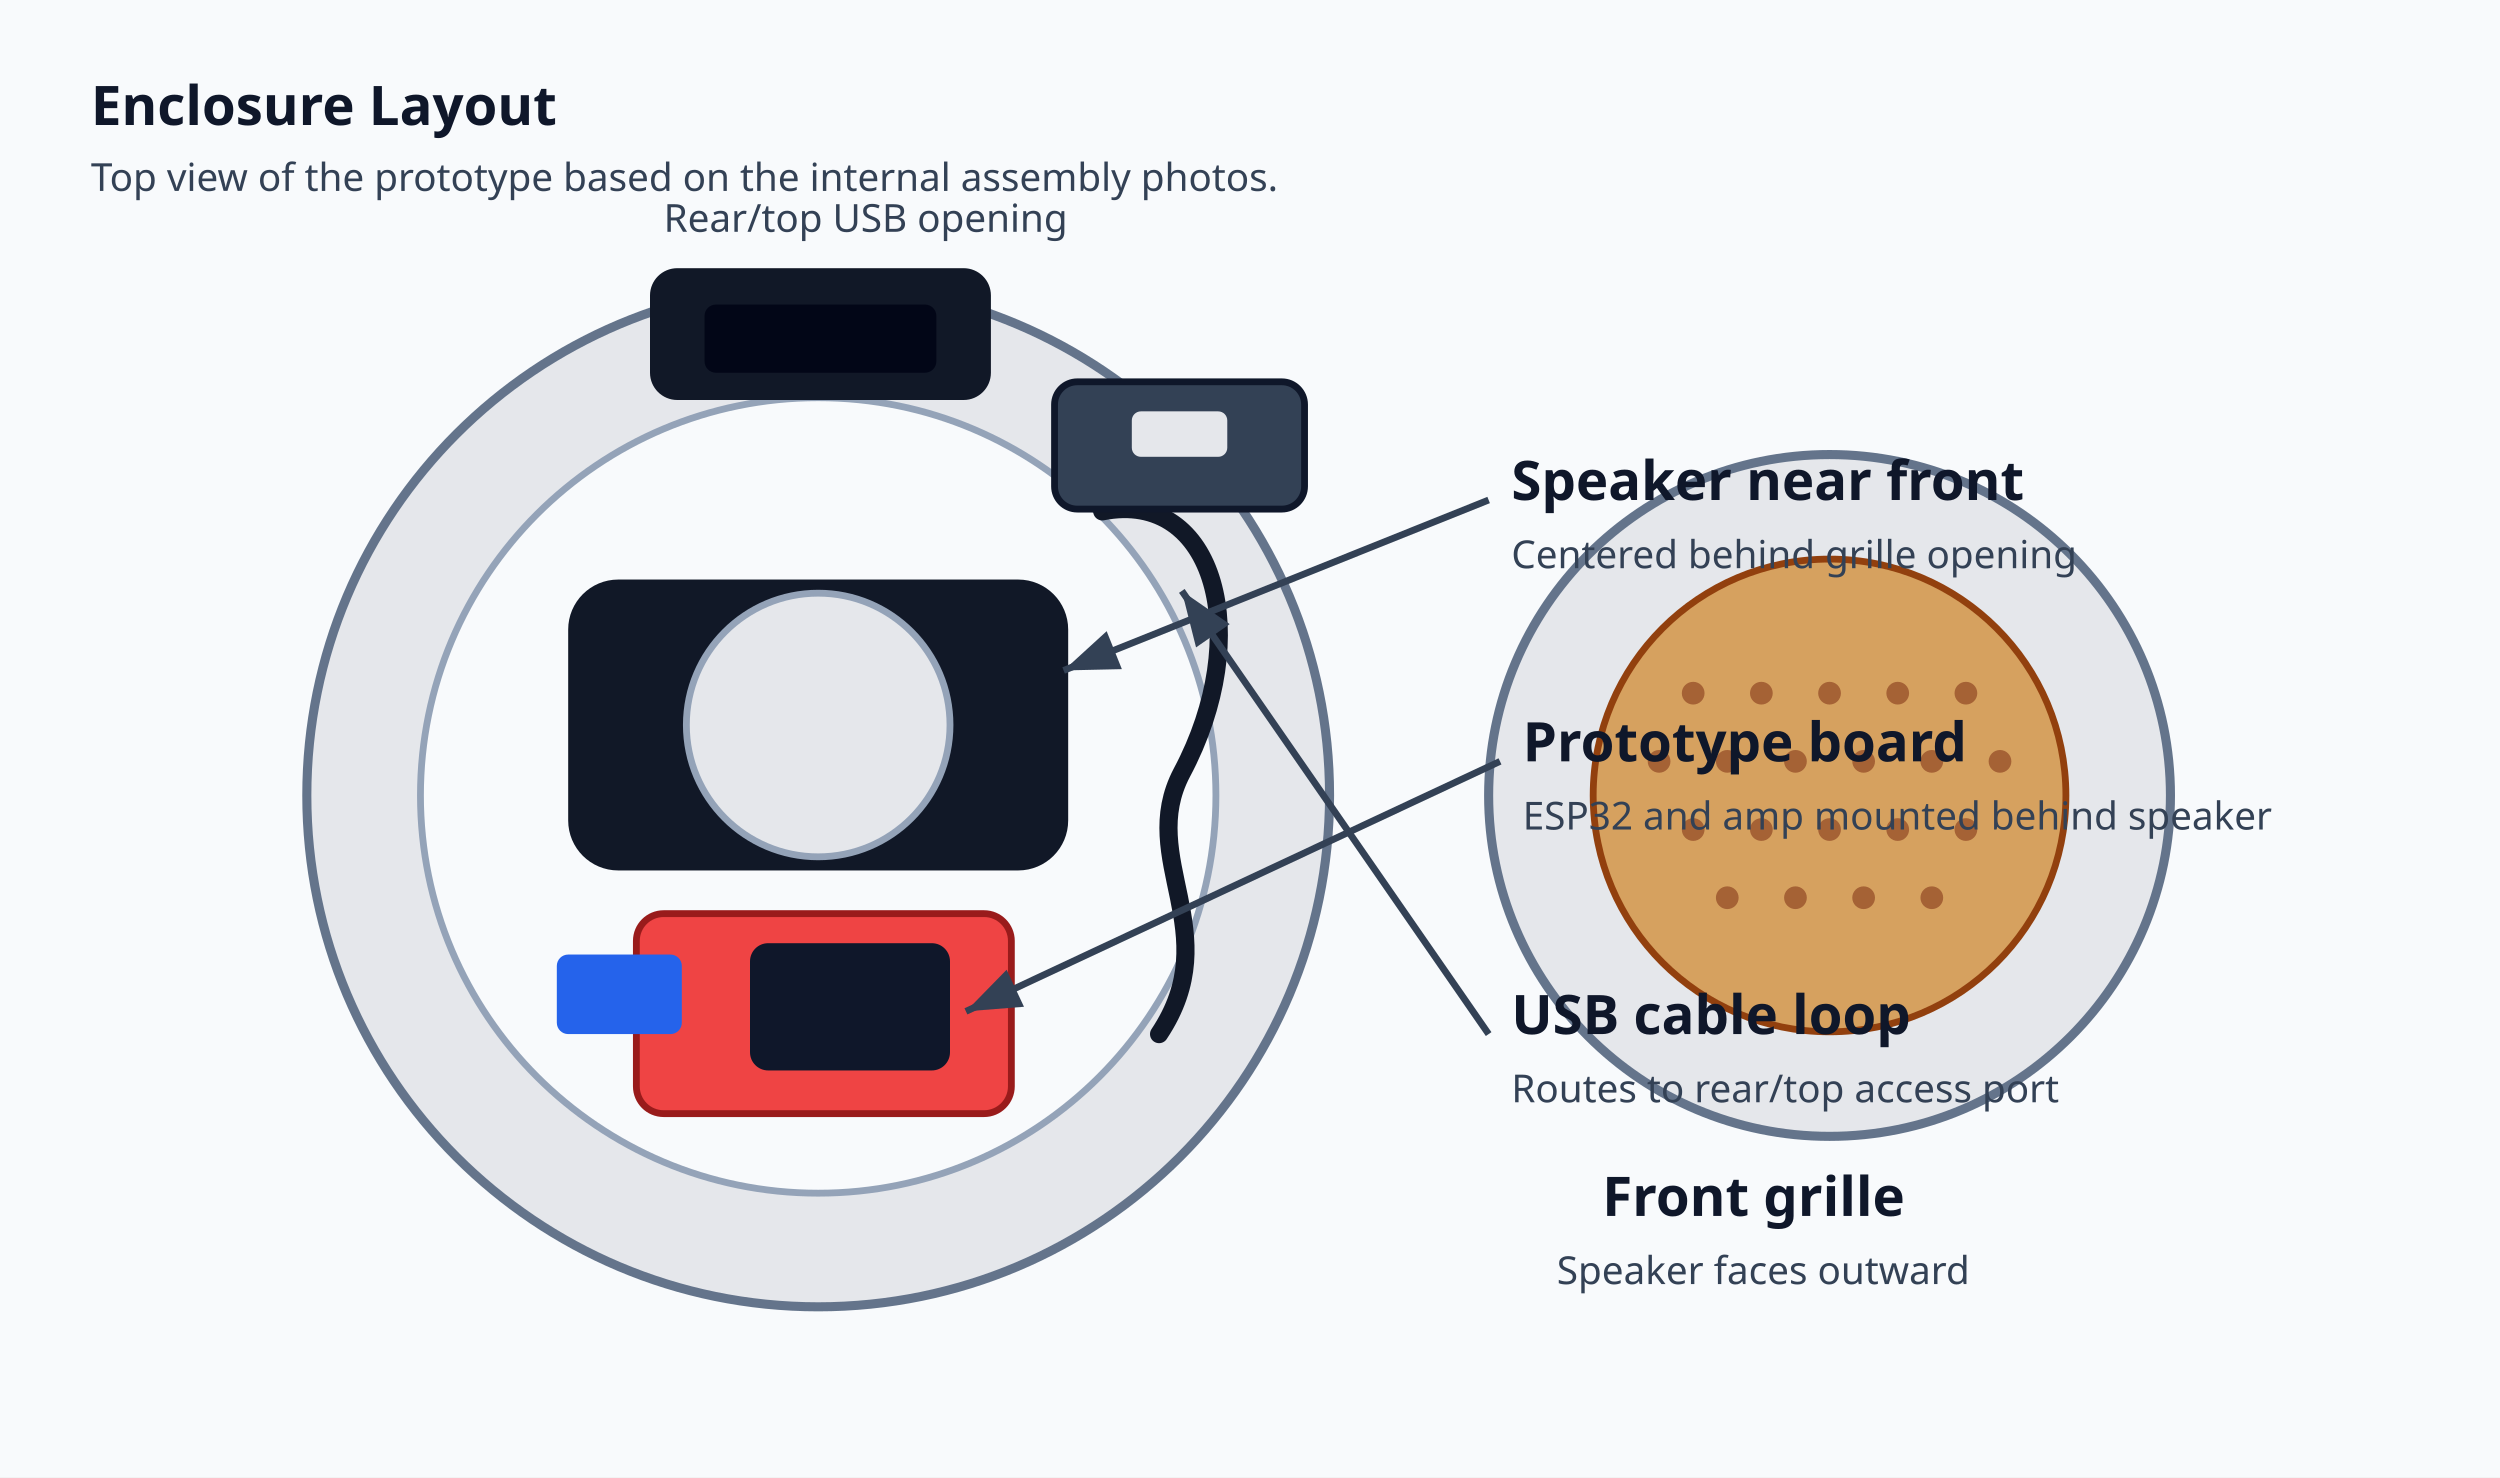
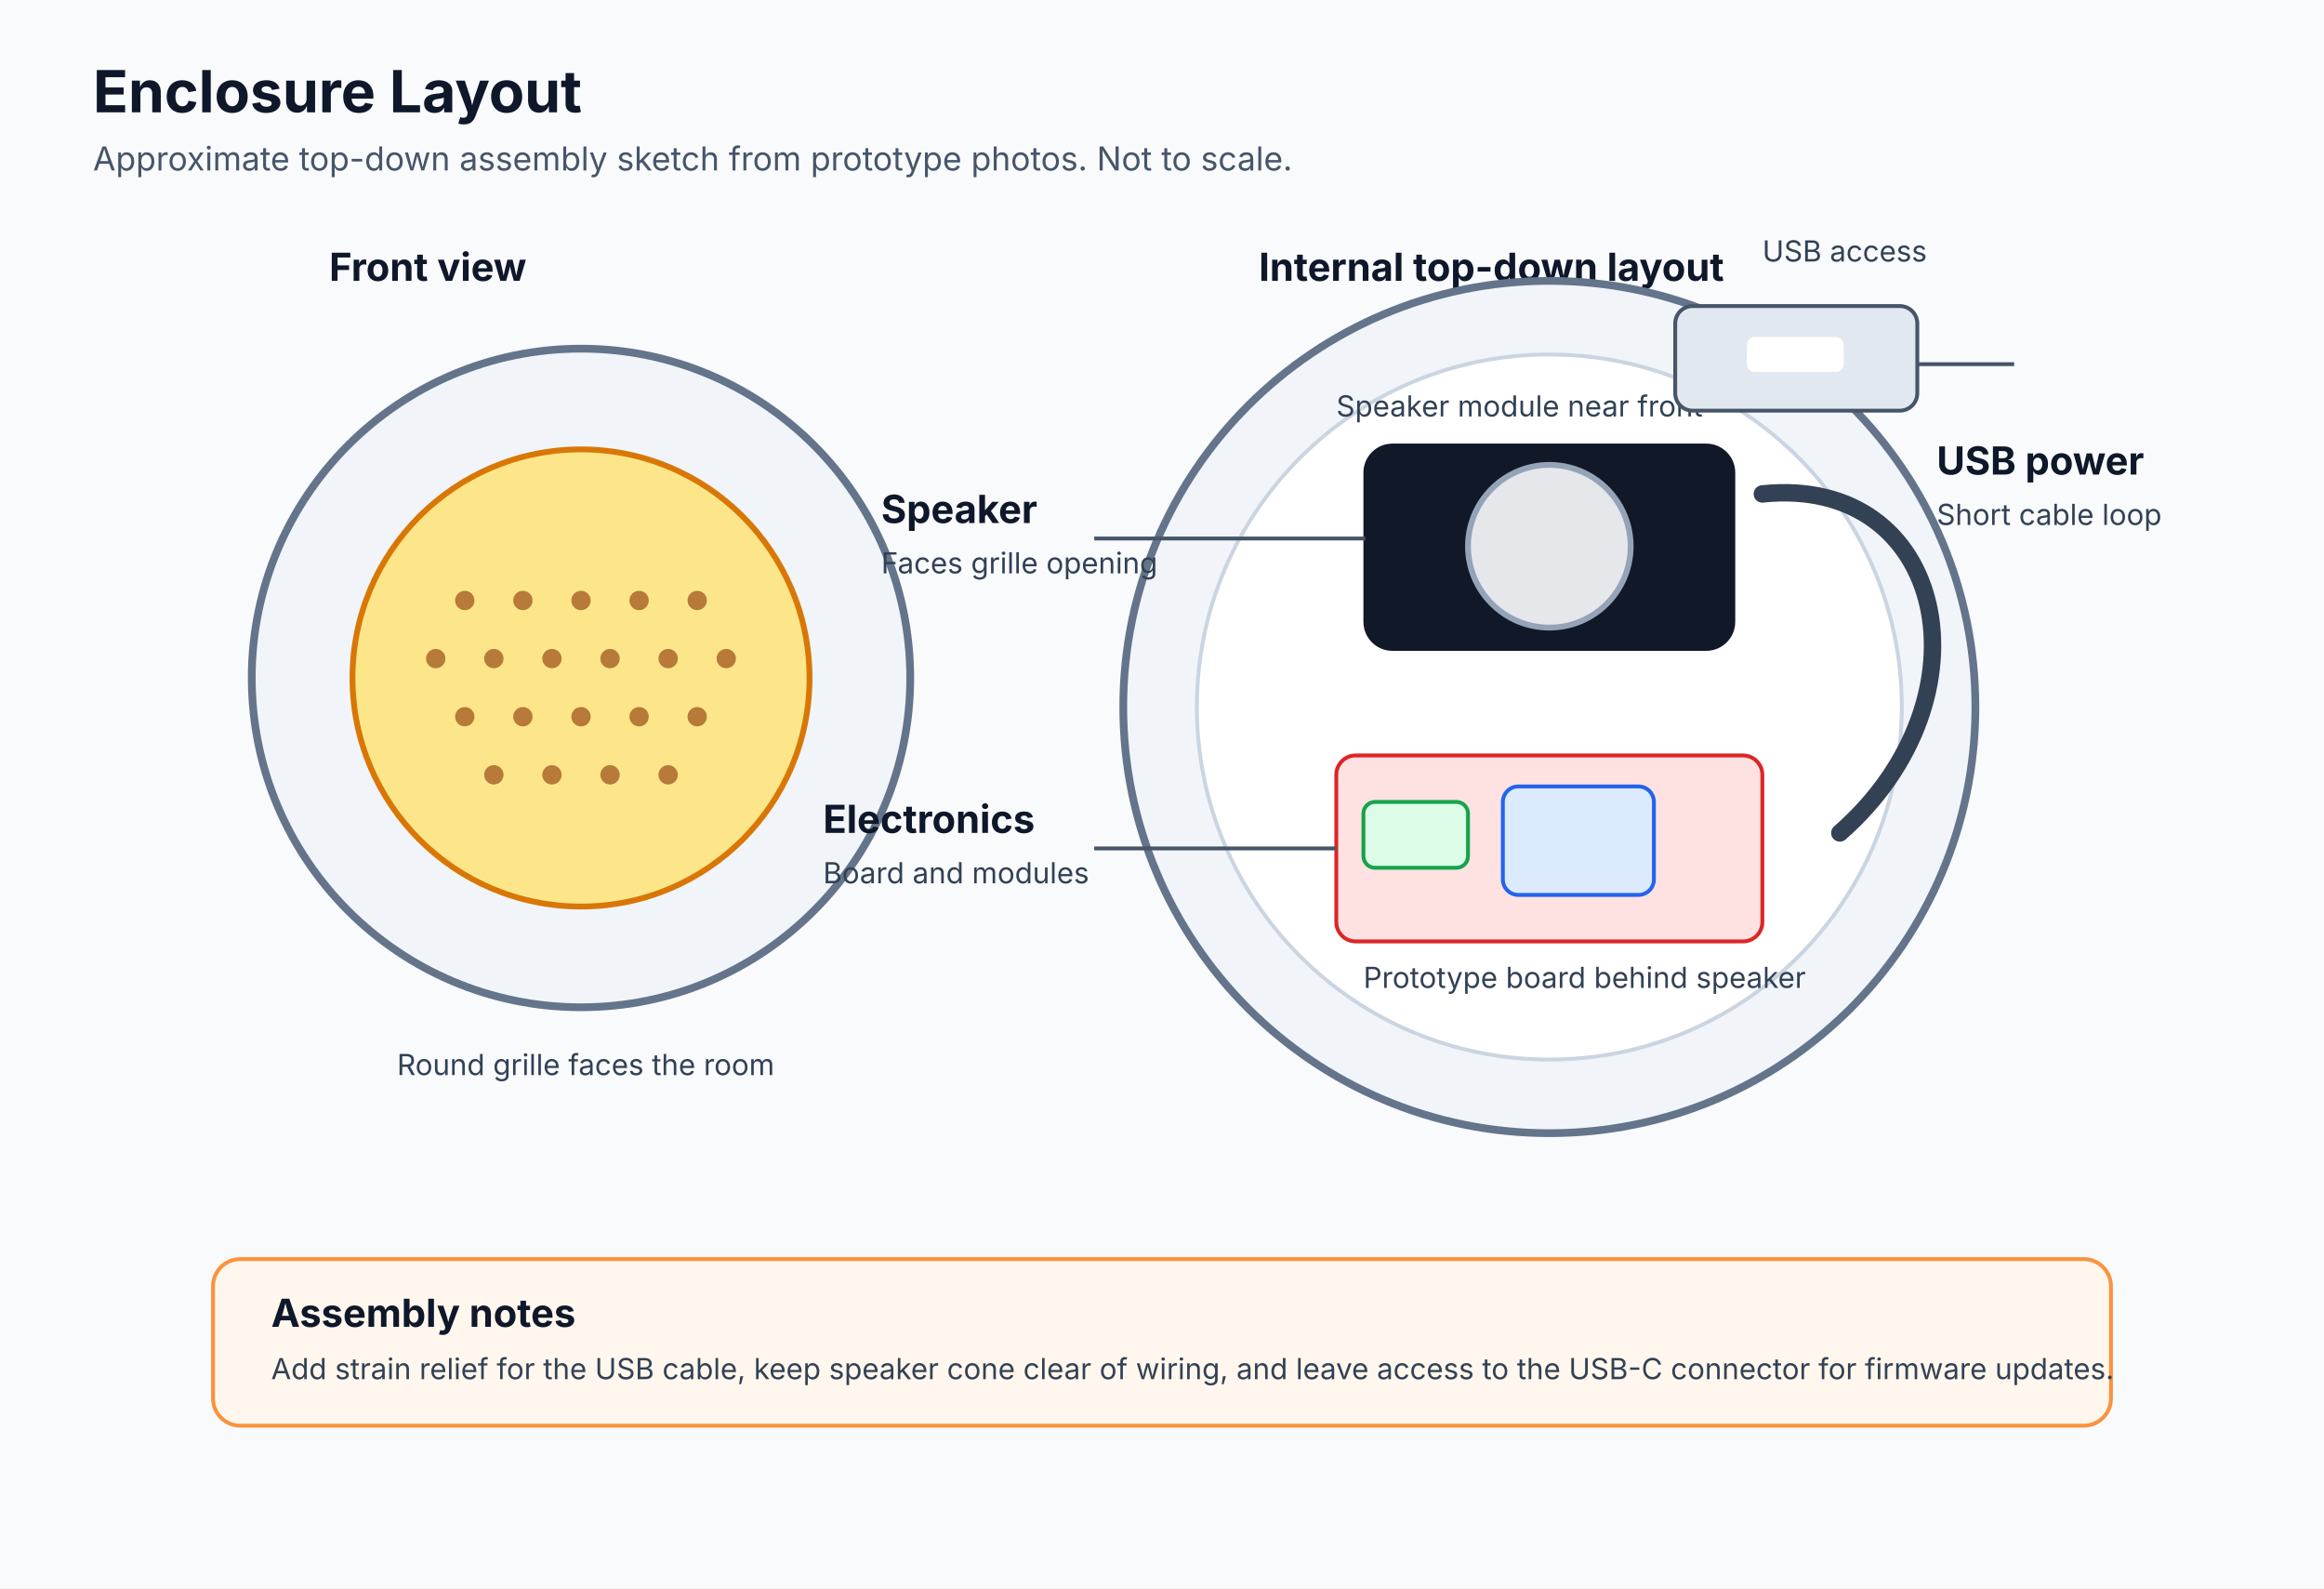
- <svg xmlns="http://www.w3.org/2000/svg" viewBox="0 0 1100 650" role="img" aria-labelledby="title desc">
+ <svg xmlns="http://www.w3.org/2000/svg" viewBox="0 0 1200 820" role="img" aria-labelledby="title desc">
  <defs>
-     <marker id="arrow" markerWidth="10" markerHeight="10" refX="8" refY="3" orient="auto">
-       <path d="M0,0 L8,3 L0,6 Z" fill="#334155" />
-     </marker>
    <style>
-       .bg{fill:#f8fafc}.shell{fill:#e5e7eb;stroke:#64748b;stroke-width:4}.cut{fill:#f8fafc;stroke:#94a3b8;stroke-width:3}.grille{fill:#d6a15f;stroke:#92400e;stroke-width:3}.board{fill:#ef4444;stroke:#991b1b;stroke-width:3}.esp{fill:#0f172a}.amp{fill:#2563eb}.speaker{fill:#111827}.cone{fill:#e5e7eb;stroke:#94a3b8;stroke-width:3}.usb{fill:#334155;stroke:#0f172a;stroke-width:3}.cable{fill:none;stroke:#111827;stroke-width:8;stroke-linecap:round}.label{font:700 24px system-ui,sans-serif;fill:#0f172a}.small{font:17px system-ui,sans-serif;fill:#334155}.call{fill:none;stroke:#334155;stroke-width:3;marker-end:url(#arrow)}
+       .page{fill:#f8fafc}
+       .title{font:700 30px system-ui,-apple-system,BlinkMacSystemFont,"Segoe UI",sans-serif;fill:#0f172a}
+       .sub{font:17px system-ui,-apple-system,BlinkMacSystemFont,"Segoe UI",sans-serif;fill:#475569}
+       .h{font:700 20px system-ui,-apple-system,BlinkMacSystemFont,"Segoe UI",sans-serif;fill:#0f172a}
+       .t{font:15px system-ui,-apple-system,BlinkMacSystemFont,"Segoe UI",sans-serif;fill:#334155}
+       .mono{font:600 14px ui-monospace,SFMono-Regular,Menlo,monospace;fill:#0f172a}
+       .shell{fill:#f1f5f9;stroke:#64748b;stroke-width:4}
+       .inner{fill:#fff;stroke:#cbd5e1;stroke-width:2}
+       .grille{fill:#fde68a;stroke:#d97706;stroke-width:3}
+       .speaker{fill:#111827;stroke:#111827;stroke-width:2}
+       .board{fill:#fee2e2;stroke:#dc2626;stroke-width:2}
+       .esp{fill:#dbeafe;stroke:#2563eb;stroke-width:2}
+       .amp{fill:#dcfce7;stroke:#16a34a;stroke-width:2}
+       .usb{fill:#e2e8f0;stroke:#475569;stroke-width:2}
+       .cable{stroke:#334155;stroke-width:9;stroke-linecap:round;fill:none}
+       .call{stroke:#475569;stroke-width:2;fill:none}
+       .note{fill:#fff7ed;stroke:#fb923c;stroke-width:2}
    </style>
  </defs>
-   <rect class="bg" width="1100" height="650" />
-   <text x="40" y="55" class="label">Enclosure Layout</text>
-   <text x="40" y="84" class="small">Top view of the prototype based on the internal assembly photos.</text>
-   <circle cx="360" cy="350" r="225" class="shell" />
-   <circle cx="360" cy="350" r="175" class="cut" />
-   <rect x="280" y="402" width="165" height="88" rx="12" class="board" />
-   <rect x="330" y="415" width="88" height="56" rx="8" class="esp" />
-   <rect x="245" y="420" width="55" height="35" rx="5" class="amp" />
-   <rect x="250" y="255" width="220" height="128" rx="22" class="speaker" />
-   <circle cx="360" cy="319" r="58" class="cone" />
-   <path d="M485 225 C535 215, 552 280, 520 340 C500 378, 540 410, 510 455" class="cable" />
-   <rect x="464" y="168" width="110" height="56" rx="10" class="usb" />
-   <rect x="498" y="181" width="42" height="20" rx="4" fill="#e5e7eb" />
-   <rect x="286" y="118" width="150" height="58" rx="12" fill="#111827" />
-   <rect x="310" y="134" width="102" height="30" rx="5" fill="#020617" />
-   <text x="292" y="102" class="small">Rear/top USB opening</text>
-   <circle cx="805" cy="350" r="150" class="shell" />
-   <circle cx="805" cy="350" r="104" class="grille" />
-   <g fill="#7c2d12" opacity="0.55">
-     <circle cx="745" cy="305" r="5" />
-     <circle cx="775" cy="305" r="5" />
-     <circle cx="805" cy="305" r="5" />
-     <circle cx="835" cy="305" r="5" />
-     <circle cx="865" cy="305" r="5" />
-     <circle cx="730" cy="335" r="5" />
-     <circle cx="760" cy="335" r="5" />
-     <circle cx="790" cy="335" r="5" />
-     <circle cx="820" cy="335" r="5" />
-     <circle cx="850" cy="335" r="5" />
-     <circle cx="880" cy="335" r="5" />
-     <circle cx="745" cy="365" r="5" />
-     <circle cx="775" cy="365" r="5" />
-     <circle cx="805" cy="365" r="5" />
-     <circle cx="835" cy="365" r="5" />
-     <circle cx="865" cy="365" r="5" />
-     <circle cx="760" cy="395" r="5" />
-     <circle cx="790" cy="395" r="5" />
-     <circle cx="820" cy="395" r="5" />
-     <circle cx="850" cy="395" r="5" />
+   <rect class="page" width="1200" height="820" />
+   <text x="48" y="58" class="title">Enclosure Layout</text>
+   <text x="48" y="88" class="sub">Approximate top-down assembly sketch from prototype photos. Not to scale.</text>
+   <text x="170" y="145" class="h">Front view</text>
+   <circle cx="300" cy="350" r="170" class="shell" />
+   <circle cx="300" cy="350" r="118" class="grille" />
+   <g fill="#92400e" opacity="0.65">
+     <circle cx="240" cy="310" r="5" />
+     <circle cx="270" cy="310" r="5" />
+     <circle cx="300" cy="310" r="5" />
+     <circle cx="330" cy="310" r="5" />
+     <circle cx="360" cy="310" r="5" />
+     <circle cx="225" cy="340" r="5" />
+     <circle cx="255" cy="340" r="5" />
+     <circle cx="285" cy="340" r="5" />
+     <circle cx="315" cy="340" r="5" />
+     <circle cx="345" cy="340" r="5" />
+     <circle cx="375" cy="340" r="5" />
+     <circle cx="240" cy="370" r="5" />
+     <circle cx="270" cy="370" r="5" />
+     <circle cx="300" cy="370" r="5" />
+     <circle cx="330" cy="370" r="5" />
+     <circle cx="360" cy="370" r="5" />
+     <circle cx="255" cy="400" r="5" />
+     <circle cx="285" cy="400" r="5" />
+     <circle cx="315" cy="400" r="5" />
+     <circle cx="345" cy="400" r="5" />
  </g>
-   <text x="705" y="535" class="label">Front grille</text>
-   <text x="685" y="565" class="small">Speaker faces outward</text>
-   <path d="M655 220 L468 295" class="call" />
-   <text x="665" y="220" class="label">Speaker near front</text>
-   <text x="665" y="250" class="small">Centered behind grille opening</text>
-   <path d="M660 335 L425 445" class="call" />
-   <text x="670" y="335" class="label">Prototype board</text>
-   <text x="670" y="365" class="small">ESP32 and amp mounted behind speaker</text>
-   <path d="M655 455 L520 260" class="call" />
-   <text x="665" y="455" class="label">USB cable loop</text>
-   <text x="665" y="485" class="small">Routes to rear/top access port</text>
+   <text x="205" y="555" class="t">Round grille faces the room</text>
+   <text x="650" y="145" class="h">Internal top-down layout</text>
+   <circle cx="800" cy="365" r="220" class="shell" />
+   <circle cx="800" cy="365" r="182" class="inner" />
+   <rect x="705" y="230" width="190" height="105" rx="14" class="speaker" />
+   <circle cx="800" cy="282" r="42" fill="#e5e7eb" stroke="#94a3b8" stroke-width="3" />
+   <text x="690" y="215" class="t">Speaker module near front</text>
+   <rect x="690" y="390" width="220" height="96" rx="10" class="board" />
+   <rect x="776" y="406" width="78" height="56" rx="8" class="esp" />
+   <rect x="704" y="414" width="54" height="34" rx="6" class="amp" />
+   <text x="704" y="510" class="t">Prototype board behind speaker</text>
+   <path d="M910 255 C1005 245 1030 360 950 430" class="cable" />
+   <rect x="865" y="158" width="125" height="54" rx="9" class="usb" />
+   <rect x="902" y="174" width="50" height="18" rx="4" fill="#fff" />
+   <text x="910" y="135" class="t">USB access</text>
+   <path d="M565 278 H705" class="call" />
+   <text x="455" y="270" class="h">Speaker</text>
+   <text x="455" y="296" class="t">Faces grille opening</text>
+   <path d="M565 438 H690" class="call" />
+   <text x="425" y="430" class="h">Electronics</text>
+   <text x="425" y="456" class="t">Board and modules</text>
+   <path d="M990 188 H1040" class="call" />
+   <text x="1000" y="245" class="h">USB power</text>
+   <text x="1000" y="271" class="t">Short cable loop</text>
+   <rect x="110" y="650" width="980" height="86" rx="14" class="note" />
+   <text x="140" y="685" class="h">Assembly notes</text>
+   <text x="140" y="712" class="t">Add strain relief for the USB cable, keep speaker cone clear of wiring, and leave access to the USB-C connector for firmware updates.</text>
</svg>
